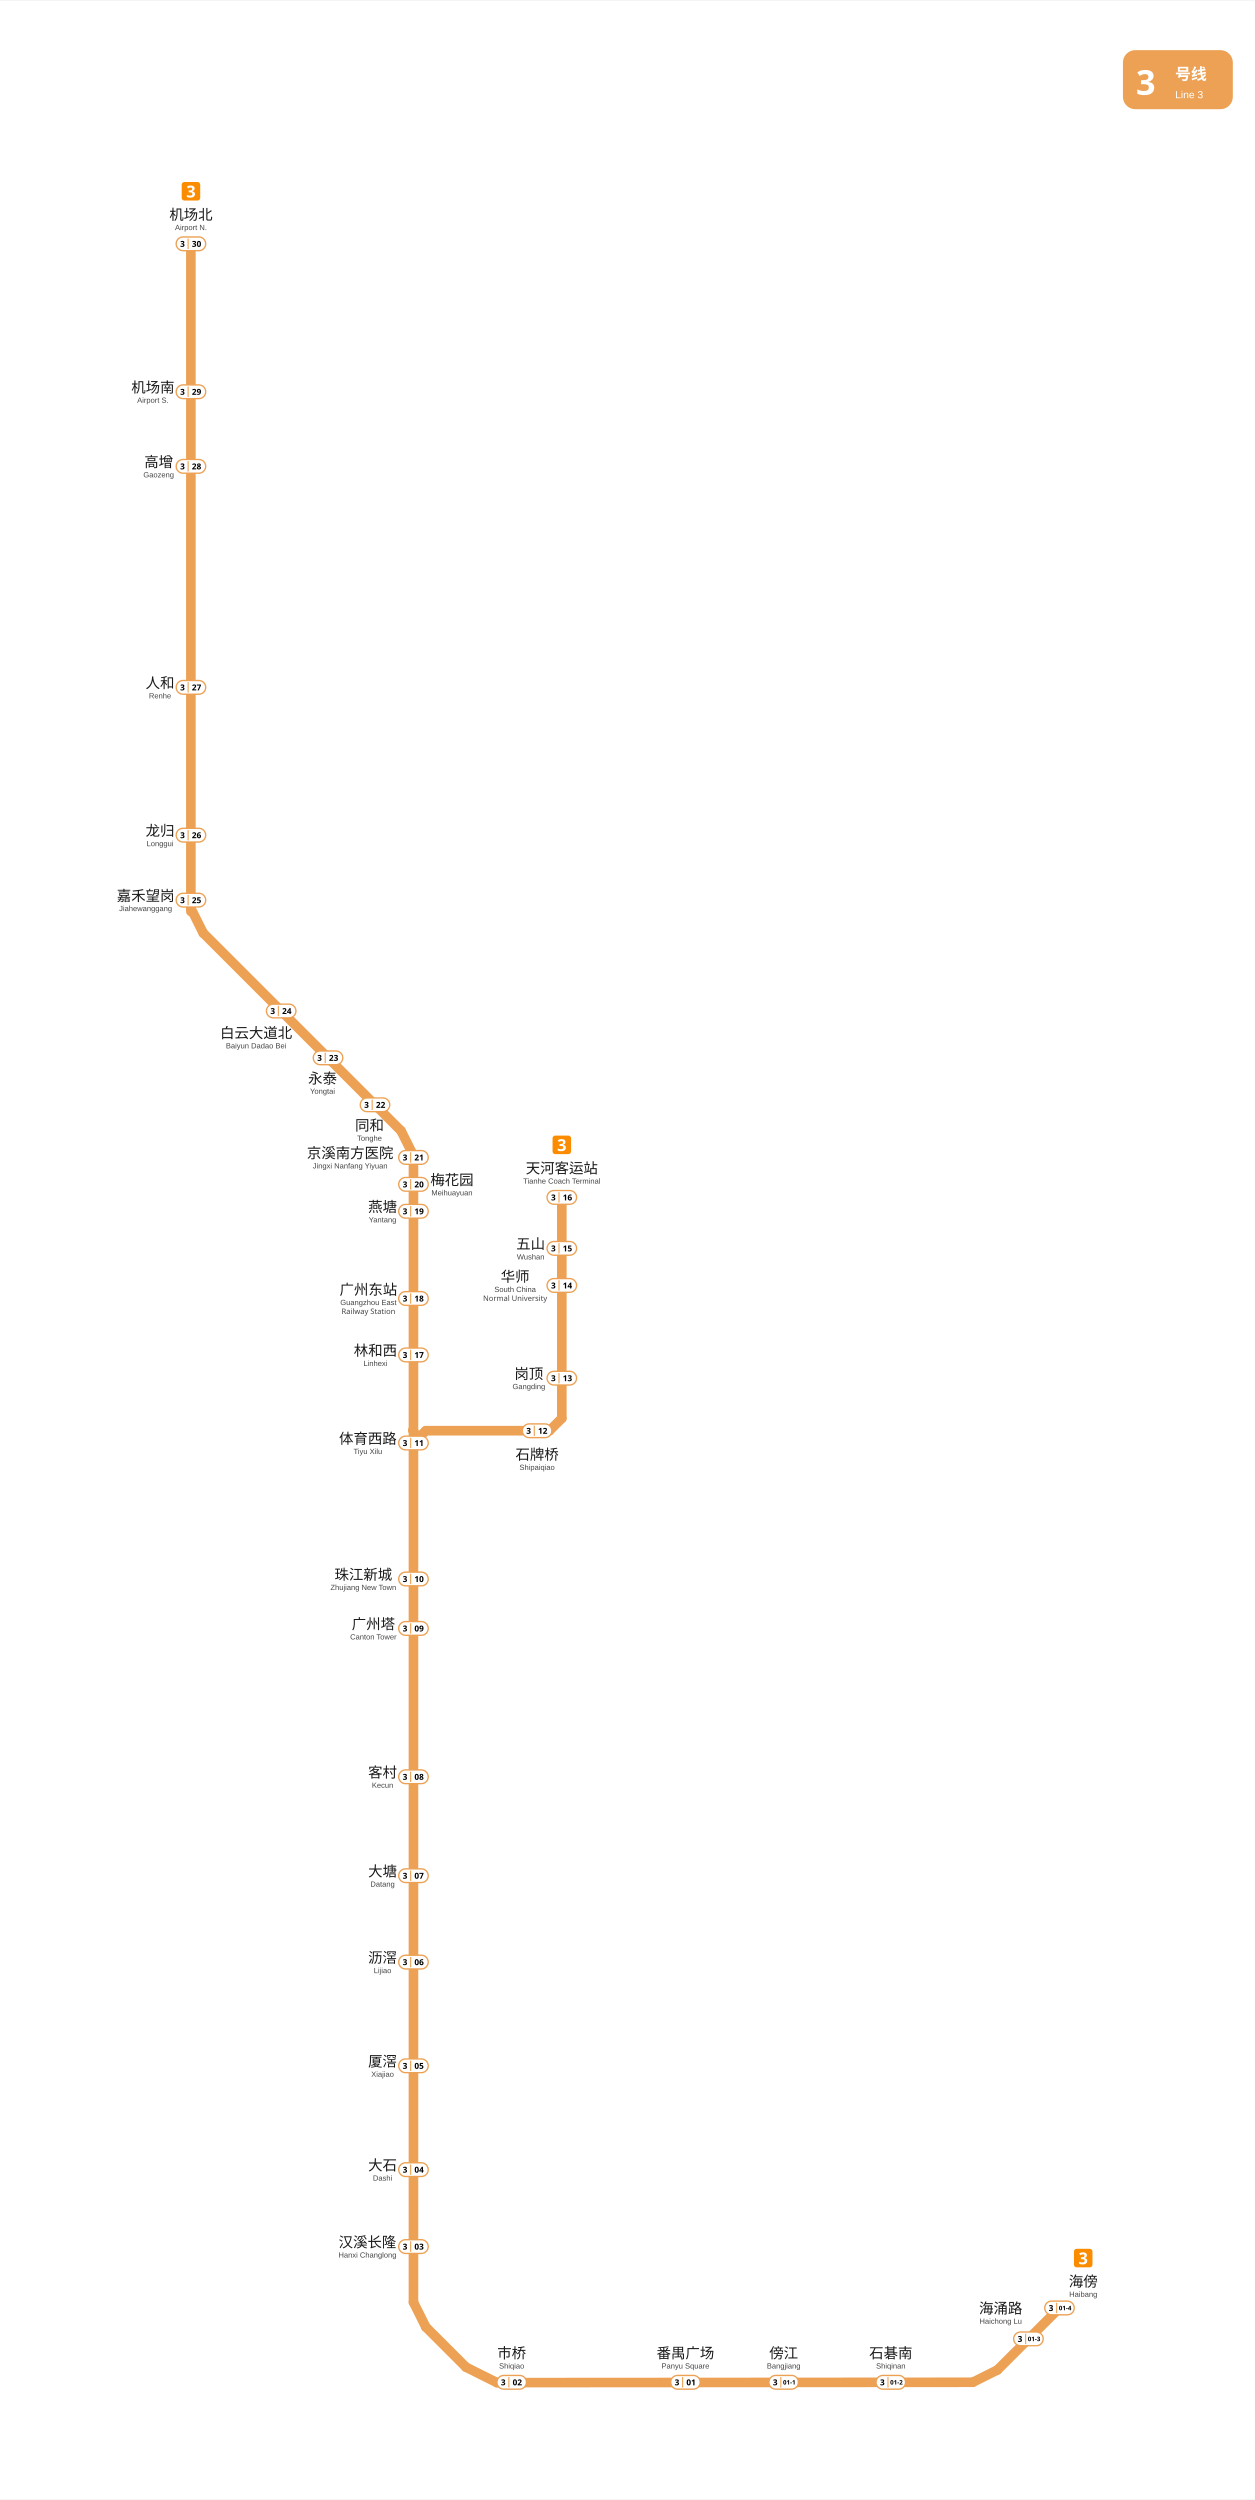
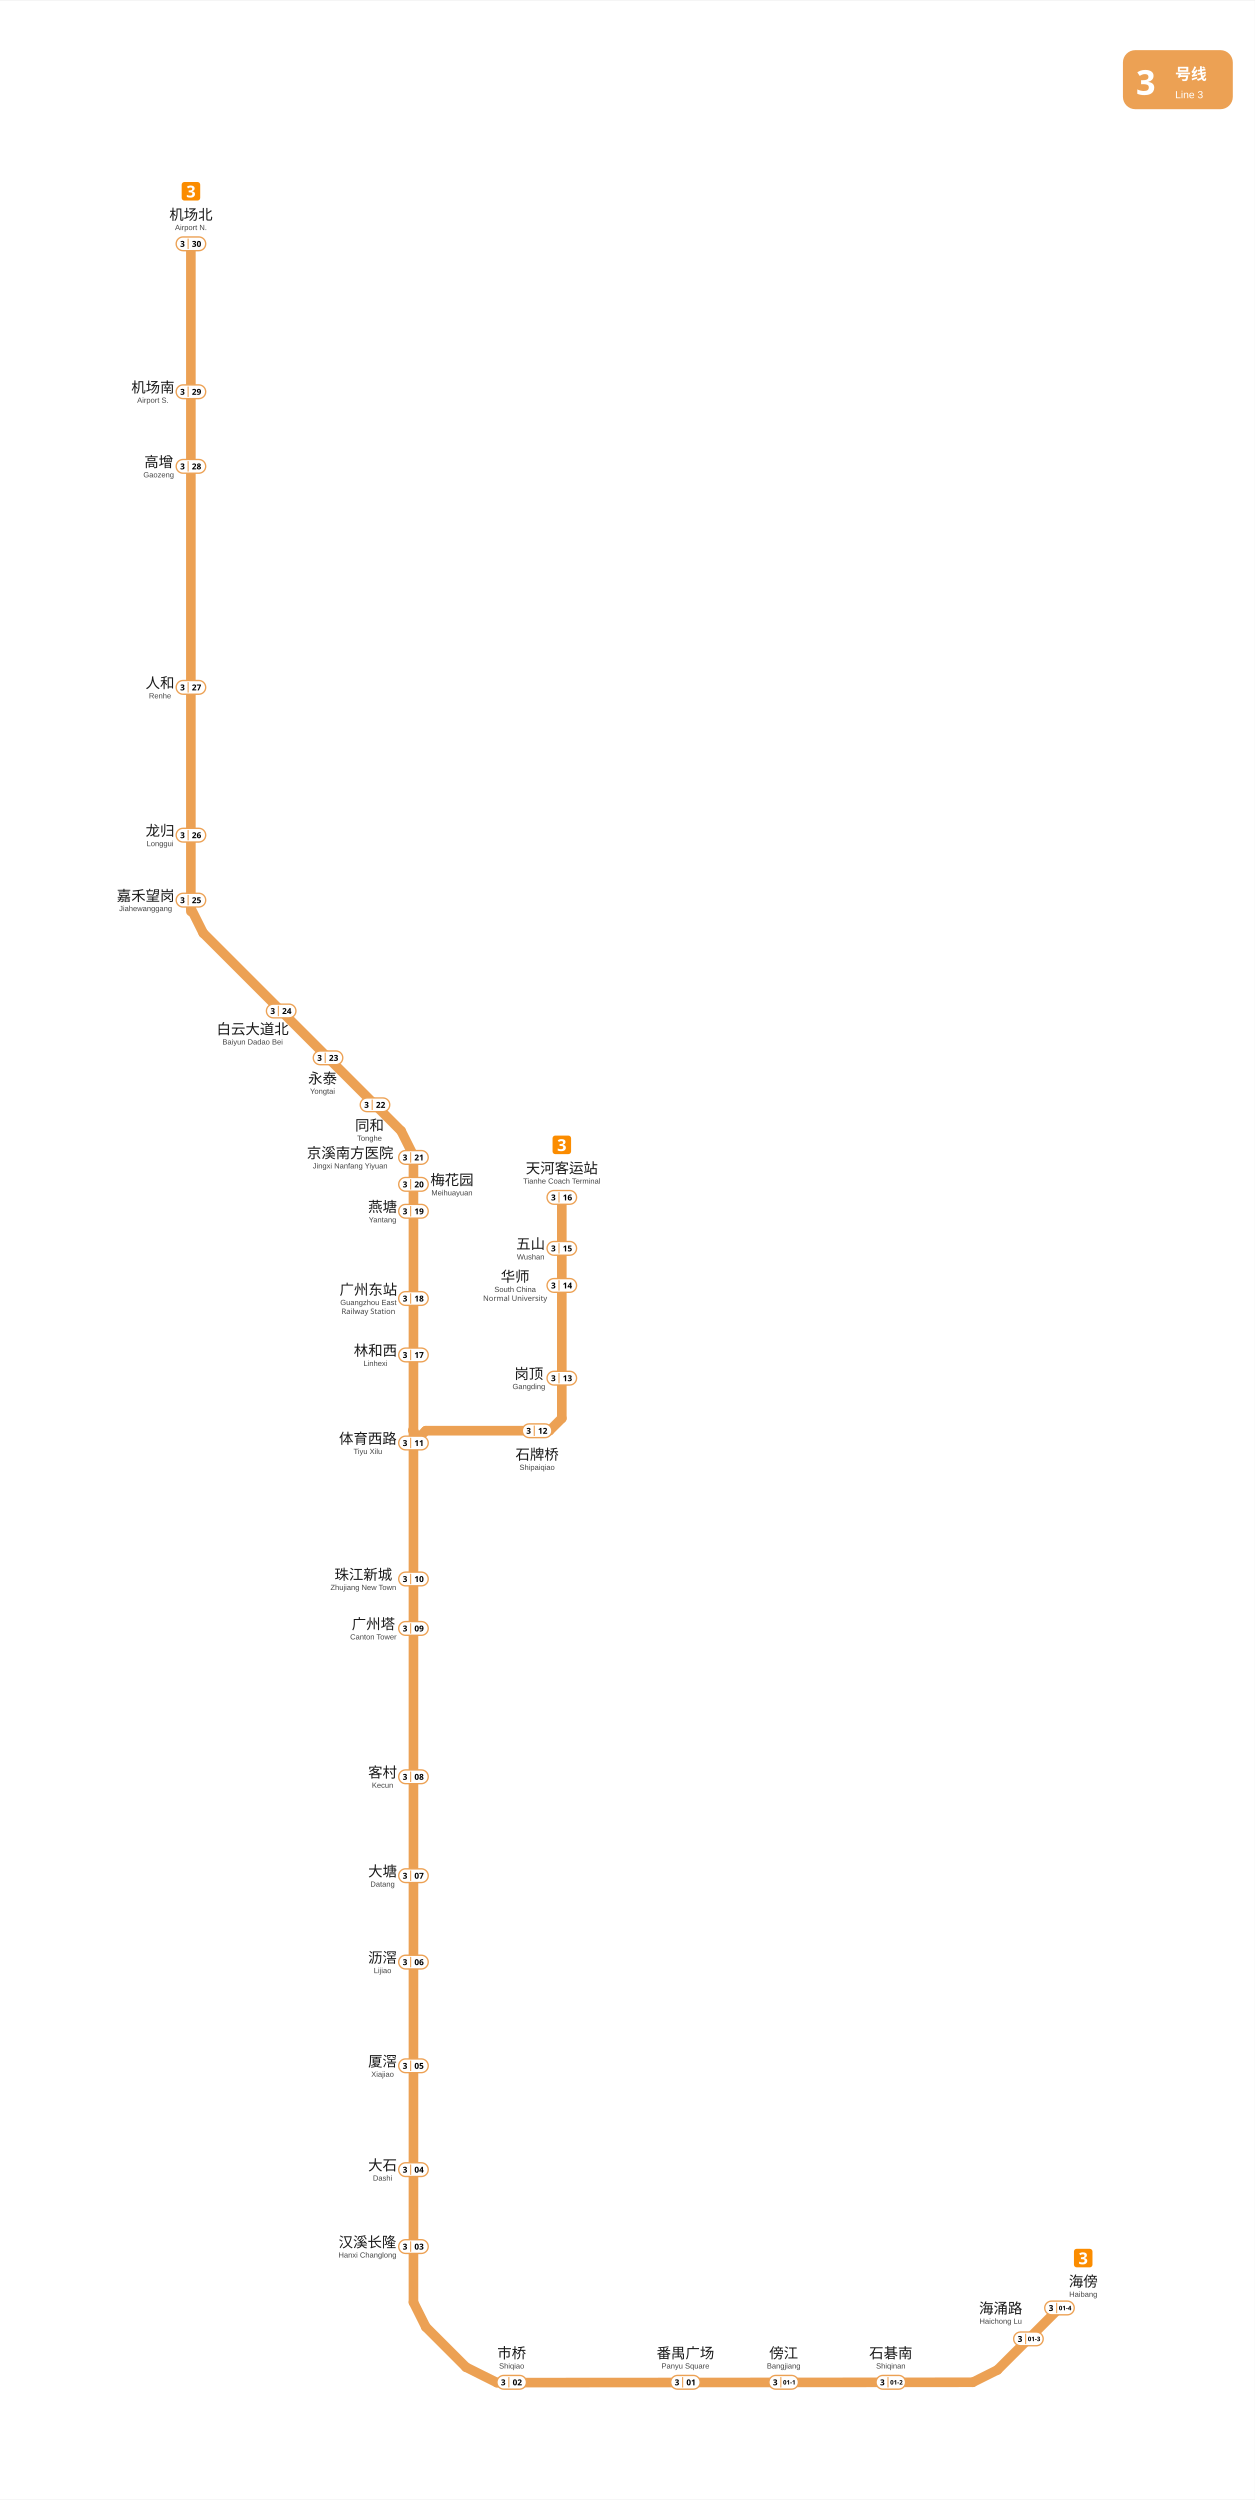
<svg xmlns="http://www.w3.org/2000/svg" viewBox="1359.5 -84.8 913.5 1819.0" data-pins="五山,京溪南方医院,人和,体育西路,傍江,华师,厦滘,同和,嘉禾望岗,大塘,大石,天河客运站,客村,岗顶,市桥,广州东站,广州塔,机场北,机场南,林和西,梅花园,永泰,汉溪长隆,沥滘,海傍,海涌路,燕塘,珠江新城,番禺广场,白云大道北,石牌桥,石碁南,高增,龙归" width="913" height="1819" data-multi="1" data-chains="海傍,海涌路,石碁南,傍江,番禺广场,市桥,汉溪长隆,大石,厦滘,沥滘,大塘,客村,广州塔,珠江新城,体育西路,林和西,广州东站,燕塘,梅花园,京溪南方医院,同和,永泰,白云大道北,嘉禾望岗,龙归,人和,高增,机场南,机场北|体育西路,石牌桥,岗顶,华师,五山,天河客运站">
  <rect x="1359.5" y="-84.8" width="913.495" height="1819.05" fill="#ffffff" />
  <g id="走廊">
    <line x1="1498.45" y1="92.25" x2="1498.45" y2="578.25" style="fill:none;stroke:#ECA154;stroke-width:7;stroke-linecap:round" />
    <line x1="1507.50" y1="594.00" x2="1651.50" y2="738.00" style="fill:none;stroke:#ECA154;stroke-width:7;stroke-linecap:round" />
    <line x1="1498.45" y1="576.00" x2="1507.50" y2="594.09" style="fill:none;stroke:#ECA154;stroke-width:7;stroke-linecap:round" />
    <line x1="1660.50" y1="756.00" x2="1651.50" y2="738.00" style="fill:none;stroke:#ECA154;stroke-width:7;stroke-linecap:round" />
    <line x1="1721.25" y1="1649.25" x2="1698.75" y2="1638.00" style="fill:none;stroke:#ECA154;stroke-width:7;stroke-linecap:round" />
    <line x1="1660.50" y1="1590.75" x2="1669.50" y2="1608.75" style="fill:none;stroke:#ECA154;stroke-width:7;stroke-linecap:round" />
    <line x1="1669.50" y1="1608.75" x2="1698.75" y2="1638.00" style="fill:none;stroke:#ECA154;stroke-width:7;stroke-linecap:round" />
    <line x1="2067.65" y1="1649.00" x2="1721.25" y2="1649.25" style="fill:none;stroke:#ECA154;stroke-width:7;stroke-linecap:round" />
    <line x1="2067.65" y1="1649.00" x2="2085.65" y2="1640.00" style="fill:none;stroke:#ECA154;stroke-width:7;stroke-linecap:round" />
    <line x1="2085.65" y1="1640.00" x2="2130.75" y2="1594.95" style="fill:none;stroke:#ECA154;stroke-width:7;stroke-linecap:round" />
    <line x1="1660.50" y1="965.20" x2="1660.50" y2="964.70" style="fill:none;stroke:#ECA154;stroke-width:7;stroke-linecap:round" />
    <line x1="1660.00" y1="956.00" x2="1666.50" y2="965.20" style="fill:none;stroke:#ECA154;stroke-width:7;stroke-linecap:round" />
    <line x1="1660.50" y1="756.00" x2="1660.50" y2="956.00" style="fill:none;stroke:#ECA154;stroke-width:7;stroke-linecap:round" />
    <line x1="1660.50" y1="956.00" x2="1660.50" y2="1590.75" style="fill:none;stroke:#ECA154;stroke-width:7;stroke-linecap:round" />
    <line x1="1768.50" y1="786.40" x2="1768.50" y2="947.25" style="fill:none;stroke:#ECA154;stroke-width:7;stroke-linecap:round" />
    <line x1="1669.50" y1="956.25" x2="1660.50" y2="965.25" style="fill:none;stroke:#ECA154;stroke-width:7;stroke-linecap:round" />
    <line x1="1759.50" y1="956.25" x2="1669.50" y2="956.25" style="fill:none;stroke:#ECA154;stroke-width:7;stroke-linecap:round" />
    <line x1="1759.50" y1="956.25" x2="1768.50" y2="947.25" style="fill:none;stroke:#ECA154;stroke-width:7;stroke-linecap:round" />
  </g>
  <g id="线路徽标">
    <g data-badge="header" transform="translate(2176.99 -48.8)" data-ink="#FFFFFF" data-box="2177.0,-48.8,2257.0,-5.8" data-chip="2177.0,-48.8,2257.0,-5.8">
      <rect x="0" y="0" width="80.0" height="43.0" rx="9.0" fill="#ECA154" />
      <text x="9.5" y="32.5" font-family="'Microsoft YaHei', sans-serif" font-size="25" font-weight="bold" fill="#FFFFFF">3</text>
      <text x="38.0" y="21.5" font-family="'Microsoft YaHei', sans-serif" font-size="11.5" font-weight="600" fill="#FFFFFF">号线</text>
      <text x="38.0" y="35.0" font-family="Arial, sans-serif" font-size="7.5" fill="#FFFFFF">Line 3</text>
    </g>
    <g data-badge="chip" transform="translate(2141.33 1551.84)" data-box="2141.3,1551.8,2154.8,1565.3">
      <path d="M11.54 13.49h-9.59c-1.07 0 -1.95 -0.88 -1.95 -1.95v-9.59c0 -1.07 0.88 -1.95 1.95 -1.95h9.59c1.07 0 1.95 0.88 1.95 1.95v9.59C13.49 12.61 12.61 13.49 11.54 13.49z" fill="#FB8C00" />
      <path d="M9.44 4.59c0 0.59 -0.18 1.06 -0.53 1.42c-0.36 0.35 -0.79 0.59 -1.31 0.72v0.04c0.68 0.09 1.2 0.3 1.56 0.64c0.36 0.34 0.54 0.78 0.54 1.34c0 0.5 -0.12 0.94 -0.37 1.34c-0.24 0.4 -0.62 0.71 -1.13 0.94c-0.51 0.23 -1.16 0.34 -1.96 0.34c-0.93 0 -1.75 -0.16 -2.47 -0.47v-1.54c0.37 0.18 0.75 0.32 1.15 0.42s0.78 0.14 1.13 0.14c0.65 0 1.1 -0.11 1.36 -0.34c0.26 -0.22 0.39 -0.54 0.39 -0.95c0 -0.23 -0.06 -0.43 -0.18 -0.6s-0.33 -0.29 -0.63 -0.38c-0.3 -0.08 -0.72 -0.13 -1.25 -0.13h-0.65v-1.39h0.66c0.53 0 0.93 -0.05 1.21 -0.15c0.28 -0.1 0.46 -0.24 0.56 -0.41s0.15 -0.37 0.15 -0.59c0 -0.3 -0.09 -0.54 -0.28 -0.71c-0.19 -0.17 -0.5 -0.26 -0.94 -0.26c-0.41 0 -0.76 0.07 -1.07 0.22c-0.3 0.14 -0.56 0.28 -0.76 0.41l-0.84 -1.25c0.34 -0.24 0.73 -0.44 1.18 -0.6s0.99 -0.24 1.61 -0.24c0.88 0 1.58 0.18 2.09 0.53C9.18 3.44 9.44 3.94 9.44 4.59z" fill="#FFFFFF" />
    </g>
    <g data-badge="chip" transform="translate(1491.76 47.21)" data-box="1491.8,47.2,1505.2,60.7">
      <path d="M11.54 13.49h-9.59c-1.07 0 -1.95 -0.88 -1.95 -1.95v-9.59c0 -1.07 0.88 -1.95 1.95 -1.95h9.59c1.07 0 1.95 0.88 1.95 1.95v9.59C13.49 12.61 12.61 13.49 11.54 13.49z" fill="#FB8C00" />
      <path d="M9.44 4.59c0 0.59 -0.18 1.06 -0.53 1.42c-0.36 0.35 -0.79 0.59 -1.31 0.72v0.04c0.68 0.09 1.2 0.3 1.56 0.64c0.36 0.34 0.54 0.78 0.54 1.34c0 0.5 -0.12 0.94 -0.37 1.34c-0.24 0.4 -0.62 0.71 -1.13 0.94c-0.51 0.23 -1.16 0.34 -1.96 0.34c-0.93 0 -1.75 -0.16 -2.47 -0.47v-1.54c0.37 0.18 0.75 0.32 1.15 0.42s0.78 0.14 1.13 0.14c0.65 0 1.1 -0.11 1.36 -0.34c0.26 -0.22 0.39 -0.54 0.39 -0.95c0 -0.23 -0.06 -0.43 -0.18 -0.6s-0.33 -0.29 -0.63 -0.38c-0.3 -0.08 -0.72 -0.13 -1.25 -0.13h-0.65v-1.39h0.66c0.53 0 0.93 -0.05 1.21 -0.15c0.28 -0.1 0.46 -0.24 0.56 -0.41s0.15 -0.37 0.15 -0.59c0 -0.3 -0.09 -0.54 -0.28 -0.71c-0.19 -0.17 -0.5 -0.26 -0.94 -0.26c-0.41 0 -0.76 0.07 -1.07 0.22c-0.3 0.14 -0.56 0.28 -0.76 0.41l-0.84 -1.25c0.34 -0.24 0.73 -0.44 1.18 -0.6s0.99 -0.24 1.61 -0.24c0.88 0 1.58 0.18 2.09 0.53C9.18 3.44 9.44 3.94 9.44 4.59z" fill="#FFFFFF" />
    </g>
    <g data-badge="chip" transform="translate(1761.76 741.41)" data-box="1761.8,741.4,1775.2,754.9">
      <path d="M11.54 13.49h-9.59c-1.07 0 -1.95 -0.88 -1.95 -1.95v-9.59c0 -1.07 0.88 -1.95 1.95 -1.95h9.59c1.07 0 1.95 0.88 1.95 1.95v9.59C13.49 12.61 12.61 13.49 11.54 13.49z" fill="#FB8C00" />
      <path d="M9.44 4.59c0 0.59 -0.18 1.06 -0.53 1.42c-0.36 0.35 -0.79 0.59 -1.31 0.72v0.04c0.68 0.09 1.2 0.3 1.56 0.64c0.36 0.34 0.54 0.78 0.54 1.34c0 0.5 -0.12 0.94 -0.37 1.34c-0.24 0.4 -0.62 0.71 -1.13 0.94c-0.51 0.23 -1.16 0.34 -1.96 0.34c-0.93 0 -1.75 -0.16 -2.47 -0.47v-1.54c0.37 0.18 0.75 0.32 1.15 0.42s0.78 0.14 1.13 0.14c0.65 0 1.1 -0.11 1.36 -0.34c0.26 -0.22 0.39 -0.54 0.39 -0.95c0 -0.23 -0.06 -0.43 -0.18 -0.6s-0.33 -0.29 -0.63 -0.38c-0.3 -0.08 -0.72 -0.13 -1.25 -0.13h-0.65v-1.39h0.66c0.53 0 0.93 -0.05 1.21 -0.15c0.28 -0.1 0.46 -0.24 0.56 -0.41s0.15 -0.37 0.15 -0.59c0 -0.3 -0.09 -0.54 -0.28 -0.71c-0.19 -0.17 -0.5 -0.26 -0.94 -0.26c-0.41 0 -0.76 0.07 -1.07 0.22c-0.3 0.14 -0.56 0.28 -0.76 0.41l-0.84 -1.25c0.34 -0.24 0.73 -0.44 1.18 -0.6s0.99 -0.24 1.61 -0.24c0.88 0 1.58 0.18 2.09 0.53C9.18 3.44 9.44 3.94 9.44 4.59z" fill="#FFFFFF" />
    </g>
  </g>
  <g id="站名标注" font-family="'Microsoft YaHei', 'PingFang SC', sans-serif">
    <text x="2148.10" y="1579.30" text-anchor="middle" font-size="10.5" font-weight="500" fill="#1a1a1a">海傍</text>
    <text x="2148.10" y="1586.80" text-anchor="middle" font-size="5.5" font-family="Arial, sans-serif" fill="#444444">Haibang</text>
    <text x="2088.00" y="1598.90" text-anchor="middle" font-size="10.5" font-weight="500" fill="#1a1a1a">海涌路</text>
    <text x="2088.00" y="1606.40" text-anchor="middle" font-size="5.5" font-family="Arial, sans-serif" fill="#444444">Haichong Lu</text>
    <text x="2008.00" y="1631.50" text-anchor="middle" font-size="10.5" font-weight="500" fill="#1a1a1a">石碁南</text>
    <text x="2008.00" y="1639.00" text-anchor="middle" font-size="5.5" font-family="Arial, sans-serif" fill="#444444">Shiqinan</text>
    <text x="1930.00" y="1631.50" text-anchor="middle" font-size="10.5" font-weight="500" fill="#1a1a1a">傍江</text>
    <text x="1930.00" y="1639.00" text-anchor="middle" font-size="5.5" font-family="Arial, sans-serif" fill="#444444">Bangjiang</text>
    <text x="1858.50" y="1631.50" text-anchor="middle" font-size="10.5" font-weight="500" fill="#1a1a1a">番禺广场</text>
    <text x="1858.50" y="1639.00" text-anchor="middle" font-size="5.5" font-family="Arial, sans-serif" fill="#444444">Panyu Square</text>
    <text x="1732.00" y="1631.50" text-anchor="middle" font-size="10.5" font-weight="500" fill="#1a1a1a">市桥</text>
    <text x="1732.00" y="1639.00" text-anchor="middle" font-size="5.5" font-family="Arial, sans-serif" fill="#444444">Shiqiao</text>
    <text x="1627.00" y="1550.73" text-anchor="middle" font-size="10.5" font-weight="500" fill="#1a1a1a">汉溪长隆</text>
    <text x="1627.00" y="1558.23" text-anchor="middle" font-size="5.5" font-family="Arial, sans-serif" fill="#444444">Hanxi Changlong</text>
    <text x="1638.00" y="1494.73" text-anchor="middle" font-size="10.5" font-weight="500" fill="#1a1a1a">大石</text>
    <text x="1638.00" y="1502.23" text-anchor="middle" font-size="5.5" font-family="Arial, sans-serif" fill="#444444">Dashi</text>
    <text x="1638.00" y="1419.13" text-anchor="middle" font-size="10.5" font-weight="500" fill="#1a1a1a">厦滘</text>
    <text x="1638.00" y="1426.63" text-anchor="middle" font-size="5.5" font-family="Arial, sans-serif" fill="#444444">Xiajiao</text>
    <text x="1638.00" y="1343.63" text-anchor="middle" font-size="10.5" font-weight="500" fill="#1a1a1a">沥滘</text>
    <text x="1638.00" y="1351.13" text-anchor="middle" font-size="5.5" font-family="Arial, sans-serif" fill="#444444">Lijiao</text>
    <text x="1638.00" y="1280.73" text-anchor="middle" font-size="10.5" font-weight="500" fill="#1a1a1a">大塘</text>
    <text x="1638.00" y="1288.23" text-anchor="middle" font-size="5.5" font-family="Arial, sans-serif" fill="#444444">Datang</text>
    <text x="1638.00" y="1208.73" text-anchor="middle" font-size="10.5" font-weight="500" fill="#1a1a1a">客村</text>
    <text x="1638.00" y="1216.23" text-anchor="middle" font-size="5.5" font-family="Arial, sans-serif" fill="#444444">Kecun</text>
    <text x="1631.30" y="1100.73" text-anchor="middle" font-size="10.5" font-weight="500" fill="#1a1a1a">广州塔</text>
    <text x="1631.30" y="1108.23" text-anchor="middle" font-size="5.5" font-family="Arial, sans-serif" fill="#444444">Canton Tower</text>
    <text x="1624.00" y="1064.73" text-anchor="middle" font-size="10.5" font-weight="500" fill="#1a1a1a">珠江新城</text>
    <text x="1624.00" y="1072.23" text-anchor="middle" font-size="5.5" font-family="Arial, sans-serif" fill="#444444">Zhujiang New Town</text>
    <text x="1744.50" y="918.58" text-anchor="middle" font-size="10.5" font-weight="500" fill="#1a1a1a">岗顶</text>
    <text x="1744.50" y="925.98" text-anchor="middle" font-size="5.5" font-family="Arial, sans-serif" fill="#444444">Gangding</text>
    <text x="1734.50" y="847.78" text-anchor="middle" font-size="10.5" font-weight="500" fill="#1a1a1a">华师</text>
    <text x="1734.50" y="855.28" text-anchor="middle" font-size="5.5" font-family="Arial, sans-serif" fill="#444444">South China</text>
    <text x="1734.50" y="861.78" text-anchor="middle" font-size="5.5" fill="#444444">Normal University</text>
    <text x="1745.80" y="823.98" text-anchor="middle" font-size="10.5" font-weight="500" fill="#1a1a1a">五山</text>
    <text x="1745.80" y="831.58" text-anchor="middle" font-size="5.5" font-family="Arial, sans-serif" fill="#444444">Wushan</text>
    <text x="1768.50" y="768.90" text-anchor="middle" font-size="10.5" font-weight="500" fill="#1a1a1a">天河客运站</text>
    <text x="1768.50" y="776.40" text-anchor="middle" font-size="5.5" font-family="Arial, sans-serif" fill="#444444">Tianhe Coach Terminal</text>
    <text x="1632.80" y="901.63" text-anchor="middle" font-size="10.5" font-weight="500" fill="#1a1a1a">林和西</text>
    <text x="1632.80" y="909.13" text-anchor="middle" font-size="5.5" font-family="Arial, sans-serif" fill="#444444">Linhexi</text>
    <text x="1627.70" y="857.28" text-anchor="middle" font-size="10.5" font-weight="500" fill="#1a1a1a">广州东站</text>
    <text x="1627.70" y="864.78" text-anchor="middle" font-size="5.5" font-family="Arial, sans-serif" fill="#444444">Guangzhou East</text>
    <text x="1627.70" y="871.28" text-anchor="middle" font-size="5.5" fill="#444444">Railway Station</text>
    <text x="1638.00" y="796.98" text-anchor="middle" font-size="10.5" font-weight="500" fill="#1a1a1a">燕塘</text>
    <text x="1638.00" y="804.58" text-anchor="middle" font-size="5.5" font-family="Arial, sans-serif" fill="#444444">Yantang</text>
    <text x="1688.50" y="777.43" text-anchor="middle" font-size="10.5" font-weight="500" fill="#1a1a1a">梅花园</text>
    <text x="1688.50" y="784.93" text-anchor="middle" font-size="5.5" font-family="Arial, sans-serif" fill="#444444">Meihuayuan</text>
    <text x="1614.40" y="757.83" text-anchor="middle" font-size="10.5" font-weight="500" fill="#1a1a1a">京溪南方医院</text>
    <text x="1614.40" y="765.33" text-anchor="middle" font-size="5.5" font-family="Arial, sans-serif" fill="#444444">Jingxi Nanfang Yiyuan</text>
    <text x="1628.50" y="737.70" text-anchor="middle" font-size="10.5" font-weight="500" fill="#1a1a1a">同和</text>
    <text x="1628.50" y="745.20" text-anchor="middle" font-size="5.5" font-family="Arial, sans-serif" fill="#444444">Tonghe</text>
    <text x="1594.30" y="703.50" text-anchor="middle" font-size="10.5" font-weight="500" fill="#1a1a1a">永泰</text>
    <text x="1594.30" y="711.00" text-anchor="middle" font-size="5.5" font-family="Arial, sans-serif" fill="#444444">Yongtai</text>
-     <text x="1545.95" y="670.42" text-anchor="middle" font-size="10.5" font-weight="500" fill="#1a1a1a">白云大道北</text>
-     <text x="1545.95" y="677.92" text-anchor="middle" font-size="5.5" font-family="Arial, sans-serif" fill="#444444">Baiyun Dadao Bei</text>
+     <text x="1543.42" y="667.60" text-anchor="middle" font-size="10.5" font-weight="500" fill="#1a1a1a">白云大道北</text>
+     <text x="1543.42" y="675.10" text-anchor="middle" font-size="5.5" font-family="Arial, sans-serif" fill="#444444">Baiyun Dadao Bei</text>
    <text x="1465.50" y="570.58" text-anchor="middle" font-size="10.5" font-weight="500" fill="#1a1a1a">嘉禾望岗</text>
    <text x="1465.50" y="577.98" text-anchor="middle" font-size="5.5" font-family="Arial, sans-serif" fill="#444444">Jiahewanggang</text>
    <text x="1476.00" y="523.23" text-anchor="middle" font-size="10.5" font-weight="500" fill="#1a1a1a">龙归</text>
    <text x="1476.00" y="530.73" text-anchor="middle" font-size="5.5" font-family="Arial, sans-serif" fill="#444444">Longgui</text>
    <text x="1476.00" y="415.63" text-anchor="middle" font-size="10.5" font-weight="500" fill="#1a1a1a">人和</text>
    <text x="1476.00" y="423.13" text-anchor="middle" font-size="5.5" font-family="Arial, sans-serif" fill="#444444">Renhe</text>
    <text x="1475.00" y="254.73" text-anchor="middle" font-size="10.5" font-weight="500" fill="#1a1a1a">高增</text>
    <text x="1475.00" y="262.23" text-anchor="middle" font-size="5.5" font-family="Arial, sans-serif" fill="#444444">Gaozeng</text>
    <text x="1470.80" y="200.43" text-anchor="middle" font-size="10.5" font-weight="500" fill="#1a1a1a">机场南</text>
    <text x="1470.80" y="207.93" text-anchor="middle" font-size="5.5" font-family="Arial, sans-serif" fill="#444444">Airport S.</text>
    <text x="1498.50" y="74.70" text-anchor="middle" font-size="10.5" font-weight="500" fill="#1a1a1a">机场北</text>
    <text x="1498.50" y="82.20" text-anchor="middle" font-size="5.5" font-family="Arial, sans-serif" fill="#444444">Airport N.</text>
    <text x="1627.30" y="965.73" text-anchor="middle" font-size="10.5" font-weight="500" fill="#1a1a1a">体育西路</text>
    <text x="1627.30" y="973.23" text-anchor="middle" font-size="5.5" font-family="Arial, sans-serif" fill="#444444">Tiyu Xilu</text>
    <text x="1750.50" y="977.30" text-anchor="middle" font-size="10.5" font-weight="500" fill="#1a1a1a">石牌桥</text>
    <text x="1750.50" y="984.80" text-anchor="middle" font-size="5.5" font-family="Arial, sans-serif" fill="#444444">Shipaiqiao</text>
  </g>
  <g id="编号牌" font-family="'Microsoft YaHei', 'PingFang SC', sans-serif">
    <rect x="2120.05" y="1589.90" width="21.50" height="10.00" rx="5.00" fill="#FFFFFF" stroke="#ECA154" stroke-width="1.0" />
    <line x1="2128.75" y1="1591.10" x2="2128.75" y2="1598.70" stroke="#ECA154" stroke-width="0.8" />
    <text x="2124.65" y="1594.78" text-anchor="middle" dominant-baseline="central" font-size="6.0" font-weight="700" fill="#000000">3</text>
    <text x="2134.90" y="1594.81" text-anchor="middle" dominant-baseline="central" textLength="9.70" lengthAdjust="spacingAndGlyphs" font-size="4.5" font-weight="700" fill="#000000">01-4</text>
    <rect x="2097.45" y="1612.40" width="21.50" height="10.00" rx="5.00" fill="#FFFFFF" stroke="#ECA154" stroke-width="1.0" />
    <line x1="2106.15" y1="1613.60" x2="2106.15" y2="1621.20" stroke="#ECA154" stroke-width="0.8" />
    <text x="2102.05" y="1617.28" text-anchor="middle" dominant-baseline="central" font-size="6.0" font-weight="700" fill="#000000">3</text>
    <text x="2112.30" y="1617.31" text-anchor="middle" dominant-baseline="central" textLength="9.70" lengthAdjust="spacingAndGlyphs" font-size="4.5" font-weight="700" fill="#000000">01-3</text>
    <rect x="1997.25" y="1644.00" width="21.50" height="10.00" rx="5.00" fill="#FFFFFF" stroke="#ECA154" stroke-width="1.0" />
    <line x1="2005.95" y1="1645.20" x2="2005.95" y2="1652.80" stroke="#ECA154" stroke-width="0.8" />
    <text x="2001.85" y="1648.88" text-anchor="middle" dominant-baseline="central" font-size="6.0" font-weight="700" fill="#000000">3</text>
    <text x="2012.10" y="1648.91" text-anchor="middle" dominant-baseline="central" textLength="9.70" lengthAdjust="spacingAndGlyphs" font-size="4.5" font-weight="700" fill="#000000">01-2</text>
    <rect x="1919.25" y="1644.00" width="21.50" height="10.00" rx="5.00" fill="#FFFFFF" stroke="#ECA154" stroke-width="1.0" />
    <line x1="1927.95" y1="1645.20" x2="1927.95" y2="1652.80" stroke="#ECA154" stroke-width="0.8" />
    <text x="1923.85" y="1648.88" text-anchor="middle" dominant-baseline="central" font-size="6.0" font-weight="700" fill="#000000">3</text>
    <text x="1934.10" y="1648.91" text-anchor="middle" dominant-baseline="central" textLength="9.70" lengthAdjust="spacingAndGlyphs" font-size="4.5" font-weight="700" fill="#000000">01-1</text>
    <rect x="1847.75" y="1644.00" width="21.50" height="10.00" rx="5.00" fill="#FFFFFF" stroke="#ECA154" stroke-width="1.0" />
    <line x1="1856.45" y1="1645.20" x2="1856.45" y2="1652.80" stroke="#ECA154" stroke-width="0.8" />
    <text x="1852.35" y="1648.88" text-anchor="middle" dominant-baseline="central" font-size="6.0" font-weight="700" fill="#000000">3</text>
    <text x="1862.60" y="1648.88" text-anchor="middle" dominant-baseline="central" font-size="6.0" font-weight="700" fill="#000000">01</text>
    <rect x="1721.25" y="1644.00" width="21.50" height="10.00" rx="5.00" fill="#FFFFFF" stroke="#ECA154" stroke-width="1.0" />
    <line x1="1729.95" y1="1645.20" x2="1729.95" y2="1652.80" stroke="#ECA154" stroke-width="0.8" />
    <text x="1725.85" y="1648.88" text-anchor="middle" dominant-baseline="central" font-size="6.0" font-weight="700" fill="#000000">3</text>
    <text x="1736.10" y="1648.88" text-anchor="middle" dominant-baseline="central" font-size="6.0" font-weight="700" fill="#000000">02</text>
    <rect x="1649.75" y="1545.20" width="21.50" height="10.00" rx="5.00" fill="#FFFFFF" stroke="#ECA154" stroke-width="1.0" />
    <line x1="1658.45" y1="1546.40" x2="1658.45" y2="1554.00" stroke="#ECA154" stroke-width="0.8" />
    <text x="1654.35" y="1550.08" text-anchor="middle" dominant-baseline="central" font-size="6.0" font-weight="700" fill="#000000">3</text>
    <text x="1664.60" y="1550.08" text-anchor="middle" dominant-baseline="central" font-size="6.0" font-weight="700" fill="#000000">03</text>
    <rect x="1649.75" y="1489.20" width="21.50" height="10.00" rx="5.00" fill="#FFFFFF" stroke="#ECA154" stroke-width="1.0" />
    <line x1="1658.45" y1="1490.40" x2="1658.45" y2="1498.00" stroke="#ECA154" stroke-width="0.8" />
    <text x="1654.35" y="1494.08" text-anchor="middle" dominant-baseline="central" font-size="6.0" font-weight="700" fill="#000000">3</text>
    <text x="1664.60" y="1494.08" text-anchor="middle" dominant-baseline="central" font-size="6.0" font-weight="700" fill="#000000">04</text>
    <rect x="1649.75" y="1413.60" width="21.50" height="10.00" rx="5.00" fill="#FFFFFF" stroke="#ECA154" stroke-width="1.0" />
    <line x1="1658.45" y1="1414.80" x2="1658.45" y2="1422.40" stroke="#ECA154" stroke-width="0.8" />
    <text x="1654.35" y="1418.48" text-anchor="middle" dominant-baseline="central" font-size="6.0" font-weight="700" fill="#000000">3</text>
    <text x="1664.60" y="1418.48" text-anchor="middle" dominant-baseline="central" font-size="6.0" font-weight="700" fill="#000000">05</text>
    <rect x="1649.75" y="1338.10" width="21.50" height="10.00" rx="5.00" fill="#FFFFFF" stroke="#ECA154" stroke-width="1.0" />
    <line x1="1658.45" y1="1339.30" x2="1658.45" y2="1346.90" stroke="#ECA154" stroke-width="0.8" />
    <text x="1654.35" y="1342.98" text-anchor="middle" dominant-baseline="central" font-size="6.0" font-weight="700" fill="#000000">3</text>
    <text x="1664.60" y="1342.98" text-anchor="middle" dominant-baseline="central" font-size="6.0" font-weight="700" fill="#000000">06</text>
    <rect x="1649.75" y="1275.20" width="21.50" height="10.00" rx="5.00" fill="#FFFFFF" stroke="#ECA154" stroke-width="1.0" />
    <line x1="1658.45" y1="1276.40" x2="1658.45" y2="1284.00" stroke="#ECA154" stroke-width="0.8" />
    <text x="1654.35" y="1280.08" text-anchor="middle" dominant-baseline="central" font-size="6.0" font-weight="700" fill="#000000">3</text>
    <text x="1664.60" y="1280.08" text-anchor="middle" dominant-baseline="central" font-size="6.0" font-weight="700" fill="#000000">07</text>
    <rect x="1649.75" y="1203.20" width="21.50" height="10.00" rx="5.00" fill="#FFFFFF" stroke="#ECA154" stroke-width="1.0" />
    <line x1="1658.45" y1="1204.40" x2="1658.45" y2="1212.00" stroke="#ECA154" stroke-width="0.8" />
    <text x="1654.35" y="1208.08" text-anchor="middle" dominant-baseline="central" font-size="6.0" font-weight="700" fill="#000000">3</text>
    <text x="1664.60" y="1208.08" text-anchor="middle" dominant-baseline="central" font-size="6.0" font-weight="700" fill="#000000">08</text>
    <rect x="1649.75" y="1095.20" width="21.50" height="10.00" rx="5.00" fill="#FFFFFF" stroke="#ECA154" stroke-width="1.0" />
    <line x1="1658.45" y1="1096.40" x2="1658.45" y2="1104.00" stroke="#ECA154" stroke-width="0.8" />
    <text x="1654.35" y="1100.08" text-anchor="middle" dominant-baseline="central" font-size="6.0" font-weight="700" fill="#000000">3</text>
    <text x="1664.60" y="1100.08" text-anchor="middle" dominant-baseline="central" font-size="6.0" font-weight="700" fill="#000000">09</text>
    <rect x="1649.75" y="1059.20" width="21.50" height="10.00" rx="5.00" fill="#FFFFFF" stroke="#ECA154" stroke-width="1.0" />
    <line x1="1658.45" y1="1060.40" x2="1658.45" y2="1068.00" stroke="#ECA154" stroke-width="0.8" />
    <text x="1654.35" y="1064.08" text-anchor="middle" dominant-baseline="central" font-size="6.0" font-weight="700" fill="#000000">3</text>
    <text x="1664.60" y="1064.08" text-anchor="middle" dominant-baseline="central" font-size="6.0" font-weight="700" fill="#000000">10</text>
    <rect x="1649.75" y="960.20" width="21.50" height="10.00" rx="5.00" fill="#FFFFFF" stroke="#ECA154" stroke-width="1.0" />
    <line x1="1658.45" y1="961.40" x2="1658.45" y2="969.00" stroke="#ECA154" stroke-width="0.8" />
    <text x="1654.35" y="965.08" text-anchor="middle" dominant-baseline="central" font-size="6.0" font-weight="700" fill="#000000">3</text>
    <text x="1664.60" y="965.08" text-anchor="middle" dominant-baseline="central" font-size="6.0" font-weight="700" fill="#000000">11</text>
    <rect x="1739.75" y="951.30" width="21.50" height="10.00" rx="5.00" fill="#FFFFFF" stroke="#ECA154" stroke-width="1.0" />
    <line x1="1748.45" y1="952.50" x2="1748.45" y2="960.10" stroke="#ECA154" stroke-width="0.8" />
    <text x="1744.35" y="956.18" text-anchor="middle" dominant-baseline="central" font-size="6.0" font-weight="700" fill="#000000">3</text>
    <text x="1754.60" y="956.18" text-anchor="middle" dominant-baseline="central" font-size="6.0" font-weight="700" fill="#000000">12</text>
    <rect x="1757.75" y="913.00" width="21.50" height="10.00" rx="5.00" fill="#FFFFFF" stroke="#ECA154" stroke-width="1.0" />
    <line x1="1766.45" y1="914.20" x2="1766.45" y2="921.80" stroke="#ECA154" stroke-width="0.8" />
    <text x="1762.35" y="917.88" text-anchor="middle" dominant-baseline="central" font-size="6.0" font-weight="700" fill="#000000">3</text>
    <text x="1772.60" y="917.88" text-anchor="middle" dominant-baseline="central" font-size="6.0" font-weight="700" fill="#000000">13</text>
    <rect x="1757.75" y="845.50" width="21.50" height="10.00" rx="5.00" fill="#FFFFFF" stroke="#ECA154" stroke-width="1.0" />
    <line x1="1766.45" y1="846.70" x2="1766.45" y2="854.30" stroke="#ECA154" stroke-width="0.8" />
    <text x="1762.35" y="850.38" text-anchor="middle" dominant-baseline="central" font-size="6.0" font-weight="700" fill="#000000">3</text>
    <text x="1772.60" y="850.38" text-anchor="middle" dominant-baseline="central" font-size="6.0" font-weight="700" fill="#000000">14</text>
    <rect x="1757.75" y="818.50" width="21.50" height="10.00" rx="5.00" fill="#FFFFFF" stroke="#ECA154" stroke-width="1.0" />
    <line x1="1766.45" y1="819.70" x2="1766.45" y2="827.30" stroke="#ECA154" stroke-width="0.8" />
    <text x="1762.35" y="823.38" text-anchor="middle" dominant-baseline="central" font-size="6.0" font-weight="700" fill="#000000">3</text>
    <text x="1772.60" y="823.38" text-anchor="middle" dominant-baseline="central" font-size="6.0" font-weight="700" fill="#000000">15</text>
    <rect x="1757.75" y="781.40" width="21.50" height="10.00" rx="5.00" fill="#FFFFFF" stroke="#ECA154" stroke-width="1.0" />
    <line x1="1766.45" y1="782.60" x2="1766.45" y2="790.20" stroke="#ECA154" stroke-width="0.8" />
    <text x="1762.35" y="786.28" text-anchor="middle" dominant-baseline="central" font-size="6.0" font-weight="700" fill="#000000">3</text>
    <text x="1772.60" y="786.28" text-anchor="middle" dominant-baseline="central" font-size="6.0" font-weight="700" fill="#000000">16</text>
    <rect x="1649.75" y="896.10" width="21.50" height="10.00" rx="5.00" fill="#FFFFFF" stroke="#ECA154" stroke-width="1.0" />
    <line x1="1658.45" y1="897.30" x2="1658.45" y2="904.90" stroke="#ECA154" stroke-width="0.8" />
    <text x="1654.35" y="900.98" text-anchor="middle" dominant-baseline="central" font-size="6.0" font-weight="700" fill="#000000">3</text>
    <text x="1664.60" y="900.98" text-anchor="middle" dominant-baseline="central" font-size="6.0" font-weight="700" fill="#000000">17</text>
    <rect x="1649.75" y="855.00" width="21.50" height="10.00" rx="5.00" fill="#FFFFFF" stroke="#ECA154" stroke-width="1.0" />
    <line x1="1658.45" y1="856.20" x2="1658.45" y2="863.80" stroke="#ECA154" stroke-width="0.8" />
    <text x="1654.35" y="859.88" text-anchor="middle" dominant-baseline="central" font-size="6.0" font-weight="700" fill="#000000">3</text>
    <text x="1664.60" y="859.88" text-anchor="middle" dominant-baseline="central" font-size="6.0" font-weight="700" fill="#000000">18</text>
    <rect x="1649.75" y="791.50" width="21.50" height="10.00" rx="5.00" fill="#FFFFFF" stroke="#ECA154" stroke-width="1.0" />
    <line x1="1658.45" y1="792.70" x2="1658.45" y2="800.30" stroke="#ECA154" stroke-width="0.8" />
    <text x="1654.35" y="796.38" text-anchor="middle" dominant-baseline="central" font-size="6.0" font-weight="700" fill="#000000">3</text>
    <text x="1664.60" y="796.38" text-anchor="middle" dominant-baseline="central" font-size="6.0" font-weight="700" fill="#000000">19</text>
    <rect x="1649.75" y="771.90" width="21.50" height="10.00" rx="5.00" fill="#FFFFFF" stroke="#ECA154" stroke-width="1.0" />
    <line x1="1658.45" y1="773.10" x2="1658.45" y2="780.70" stroke="#ECA154" stroke-width="0.8" />
    <text x="1654.35" y="776.78" text-anchor="middle" dominant-baseline="central" font-size="6.0" font-weight="700" fill="#000000">3</text>
    <text x="1664.60" y="776.78" text-anchor="middle" dominant-baseline="central" font-size="6.0" font-weight="700" fill="#000000">20</text>
    <rect x="1649.75" y="752.30" width="21.50" height="10.00" rx="5.00" fill="#FFFFFF" stroke="#ECA154" stroke-width="1.0" />
    <line x1="1658.45" y1="753.50" x2="1658.45" y2="761.10" stroke="#ECA154" stroke-width="0.8" />
    <text x="1654.35" y="757.18" text-anchor="middle" dominant-baseline="central" font-size="6.0" font-weight="700" fill="#000000">3</text>
    <text x="1664.60" y="757.18" text-anchor="middle" dominant-baseline="central" font-size="6.0" font-weight="700" fill="#000000">21</text>
    <rect x="1621.75" y="714.00" width="21.50" height="10.00" rx="5.00" fill="#FFFFFF" stroke="#ECA154" stroke-width="1.0" />
    <line x1="1630.45" y1="715.20" x2="1630.45" y2="722.80" stroke="#ECA154" stroke-width="0.8" />
    <text x="1626.35" y="718.88" text-anchor="middle" dominant-baseline="central" font-size="6.0" font-weight="700" fill="#000000">3</text>
    <text x="1636.60" y="718.88" text-anchor="middle" dominant-baseline="central" font-size="6.0" font-weight="700" fill="#000000">22</text>
    <rect x="1587.55" y="679.80" width="21.50" height="10.00" rx="5.00" fill="#FFFFFF" stroke="#ECA154" stroke-width="1.0" />
    <line x1="1596.25" y1="681.00" x2="1596.25" y2="688.60" stroke="#ECA154" stroke-width="0.8" />
    <text x="1592.15" y="684.68" text-anchor="middle" dominant-baseline="central" font-size="6.0" font-weight="700" fill="#000000">3</text>
    <text x="1602.40" y="684.68" text-anchor="middle" dominant-baseline="central" font-size="6.0" font-weight="700" fill="#000000">23</text>
    <rect x="1553.45" y="645.70" width="21.50" height="10.00" rx="5.00" fill="#FFFFFF" stroke="#ECA154" stroke-width="1.0" />
    <line x1="1562.15" y1="646.90" x2="1562.15" y2="654.50" stroke="#ECA154" stroke-width="0.8" />
    <text x="1558.05" y="650.58" text-anchor="middle" dominant-baseline="central" font-size="6.0" font-weight="700" fill="#000000">3</text>
    <text x="1568.30" y="650.58" text-anchor="middle" dominant-baseline="central" font-size="6.0" font-weight="700" fill="#000000">24</text>
    <rect x="1487.75" y="565.00" width="21.50" height="10.00" rx="5.00" fill="#FFFFFF" stroke="#ECA154" stroke-width="1.0" />
    <line x1="1496.45" y1="566.20" x2="1496.45" y2="573.80" stroke="#ECA154" stroke-width="0.8" />
    <text x="1492.35" y="569.88" text-anchor="middle" dominant-baseline="central" font-size="6.0" font-weight="700" fill="#000000">3</text>
    <text x="1502.60" y="569.88" text-anchor="middle" dominant-baseline="central" font-size="6.0" font-weight="700" fill="#000000">25</text>
    <rect x="1487.75" y="517.70" width="21.50" height="10.00" rx="5.00" fill="#FFFFFF" stroke="#ECA154" stroke-width="1.0" />
    <line x1="1496.45" y1="518.90" x2="1496.45" y2="526.50" stroke="#ECA154" stroke-width="0.8" />
    <text x="1492.35" y="522.58" text-anchor="middle" dominant-baseline="central" font-size="6.0" font-weight="700" fill="#000000">3</text>
    <text x="1502.60" y="522.58" text-anchor="middle" dominant-baseline="central" font-size="6.0" font-weight="700" fill="#000000">26</text>
    <rect x="1487.75" y="410.10" width="21.50" height="10.00" rx="5.00" fill="#FFFFFF" stroke="#ECA154" stroke-width="1.0" />
    <line x1="1496.45" y1="411.30" x2="1496.45" y2="418.90" stroke="#ECA154" stroke-width="0.8" />
    <text x="1492.35" y="414.98" text-anchor="middle" dominant-baseline="central" font-size="6.0" font-weight="700" fill="#000000">3</text>
    <text x="1502.60" y="414.98" text-anchor="middle" dominant-baseline="central" font-size="6.0" font-weight="700" fill="#000000">27</text>
    <rect x="1487.75" y="249.20" width="21.50" height="10.00" rx="5.00" fill="#FFFFFF" stroke="#ECA154" stroke-width="1.0" />
    <line x1="1496.45" y1="250.40" x2="1496.45" y2="258.00" stroke="#ECA154" stroke-width="0.8" />
    <text x="1492.35" y="254.08" text-anchor="middle" dominant-baseline="central" font-size="6.0" font-weight="700" fill="#000000">3</text>
    <text x="1502.60" y="254.08" text-anchor="middle" dominant-baseline="central" font-size="6.0" font-weight="700" fill="#000000">28</text>
    <rect x="1487.75" y="194.90" width="21.50" height="10.00" rx="5.00" fill="#FFFFFF" stroke="#ECA154" stroke-width="1.0" />
    <line x1="1496.45" y1="196.10" x2="1496.45" y2="203.70" stroke="#ECA154" stroke-width="0.8" />
    <text x="1492.35" y="199.78" text-anchor="middle" dominant-baseline="central" font-size="6.0" font-weight="700" fill="#000000">3</text>
    <text x="1502.60" y="199.78" text-anchor="middle" dominant-baseline="central" font-size="6.0" font-weight="700" fill="#000000">29</text>
    <rect x="1487.75" y="87.20" width="21.50" height="10.00" rx="5.00" fill="#FFFFFF" stroke="#ECA154" stroke-width="1.0" />
    <line x1="1496.45" y1="88.40" x2="1496.45" y2="96.00" stroke="#ECA154" stroke-width="0.8" />
    <text x="1492.35" y="92.08" text-anchor="middle" dominant-baseline="central" font-size="6.0" font-weight="700" fill="#000000">3</text>
    <text x="1502.60" y="92.08" text-anchor="middle" dominant-baseline="central" font-size="6.0" font-weight="700" fill="#000000">30</text>
  </g>
</svg>
